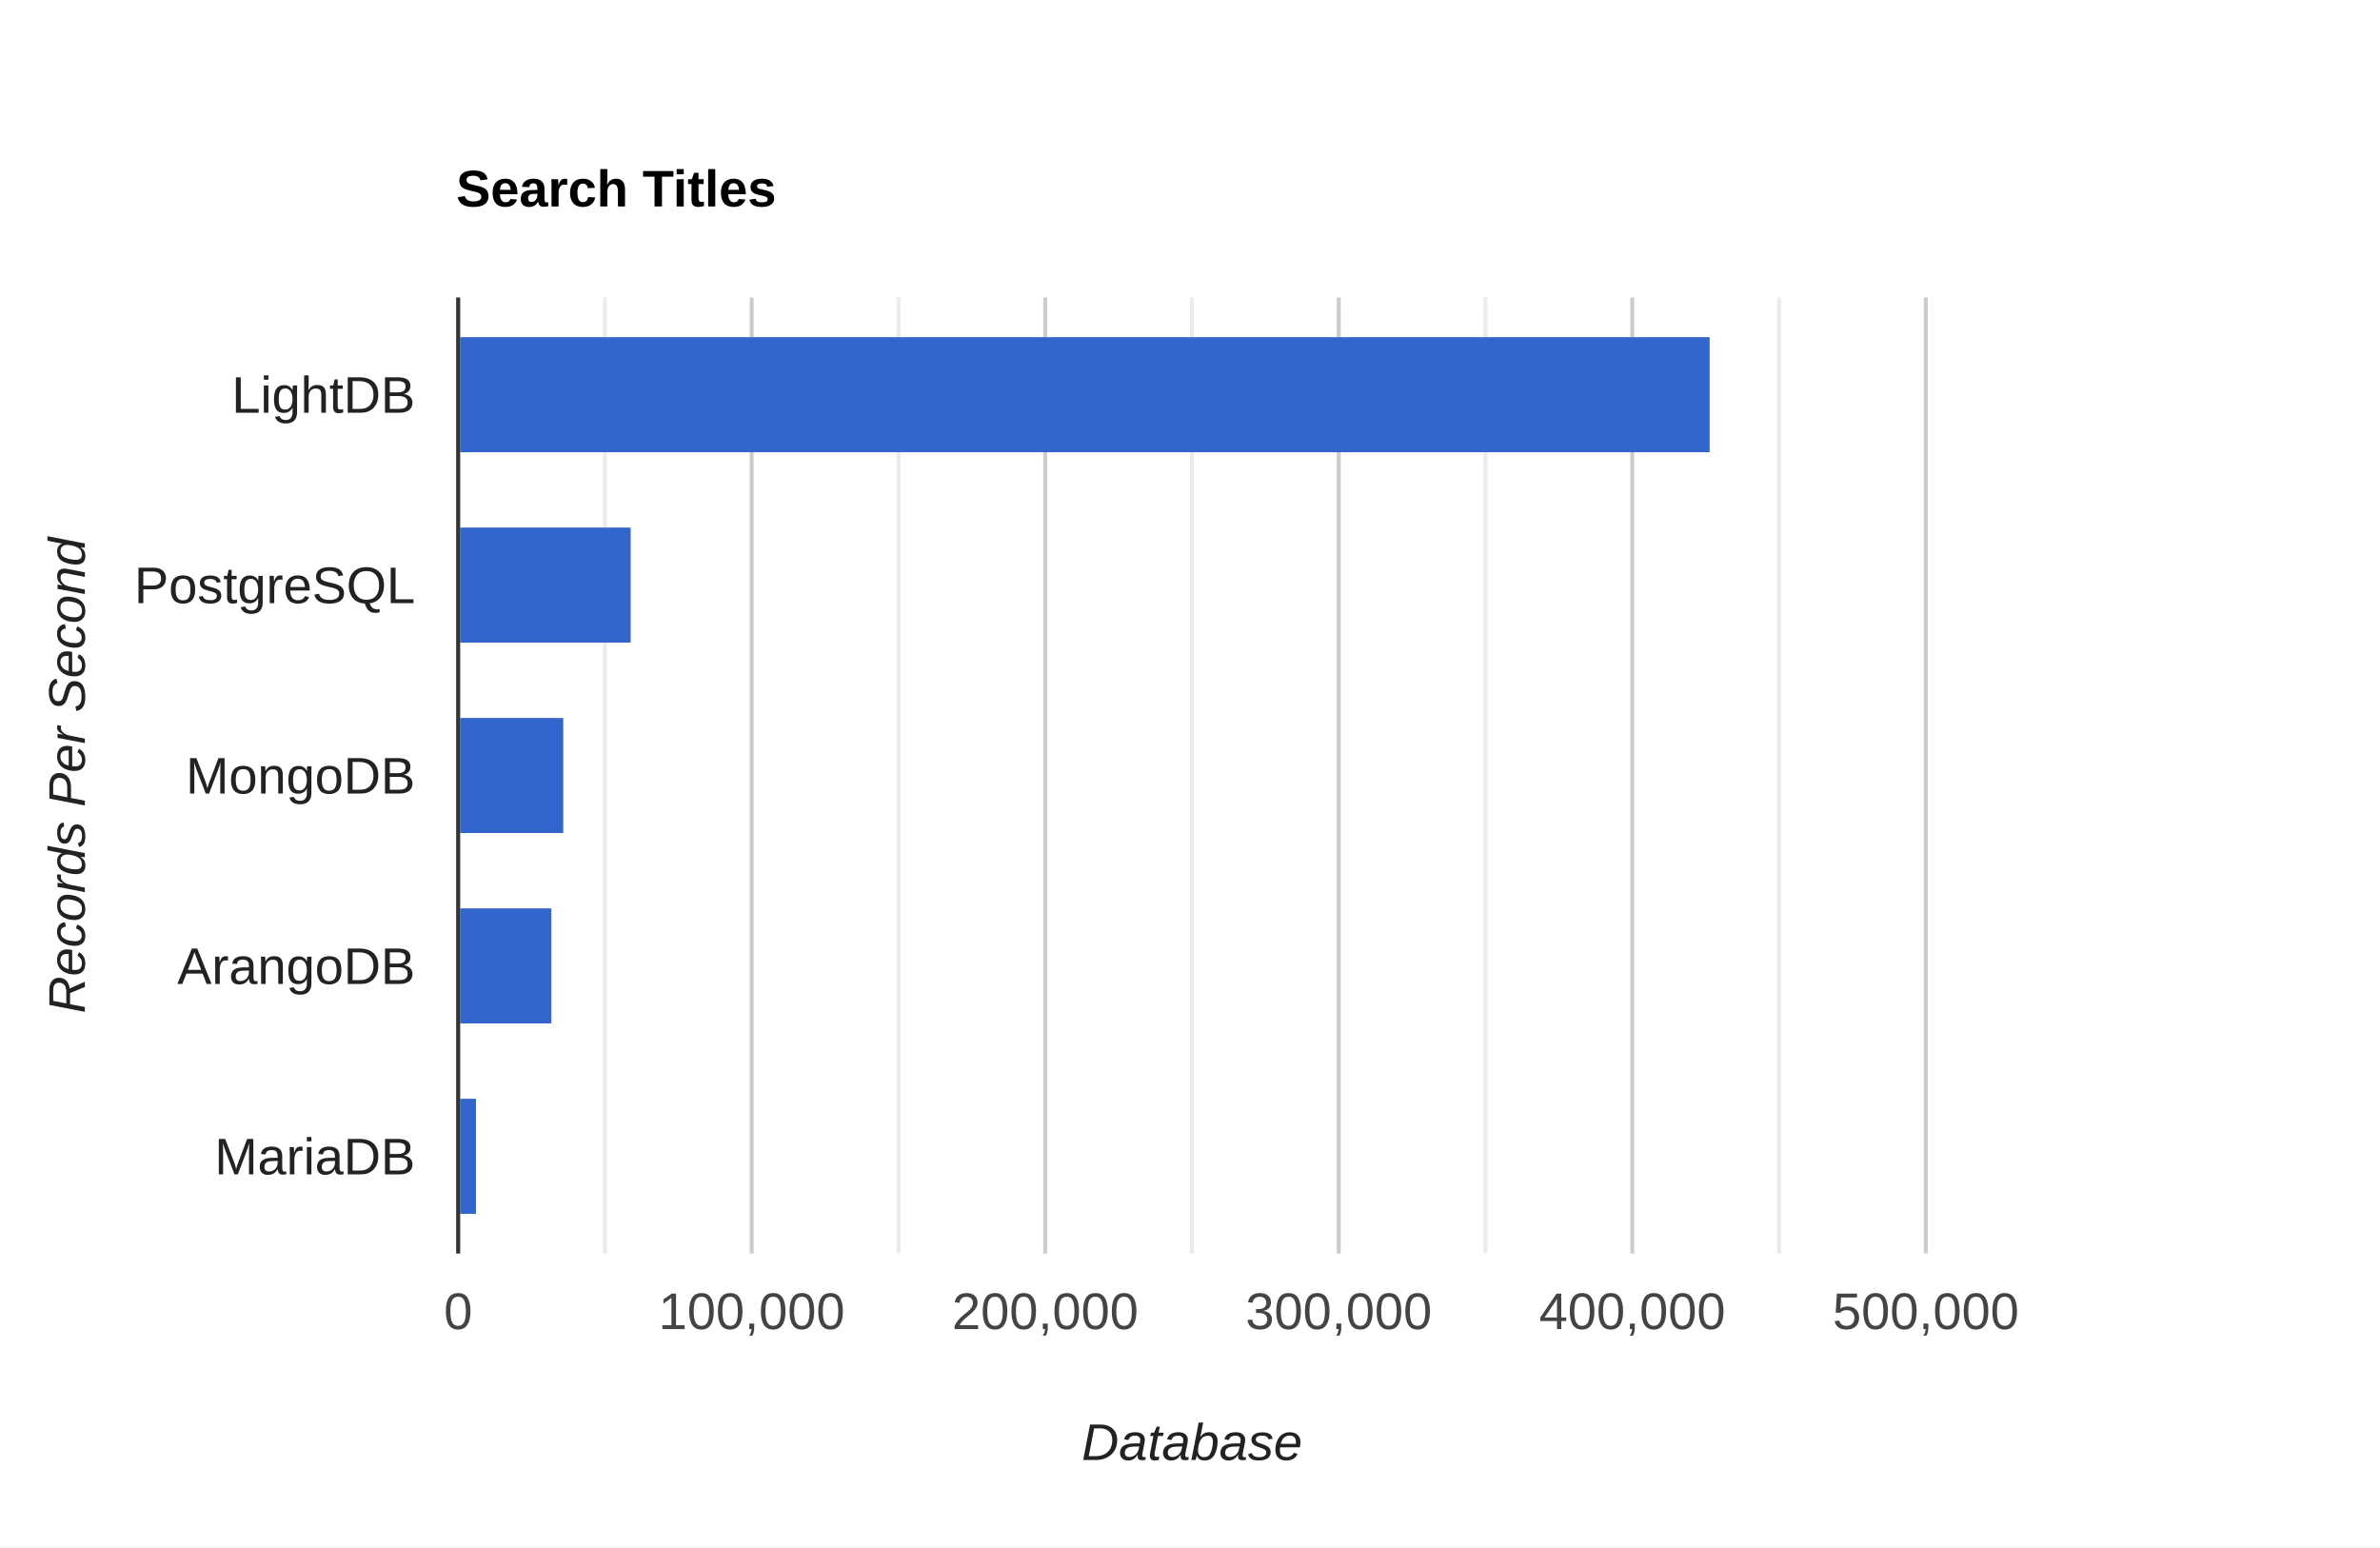
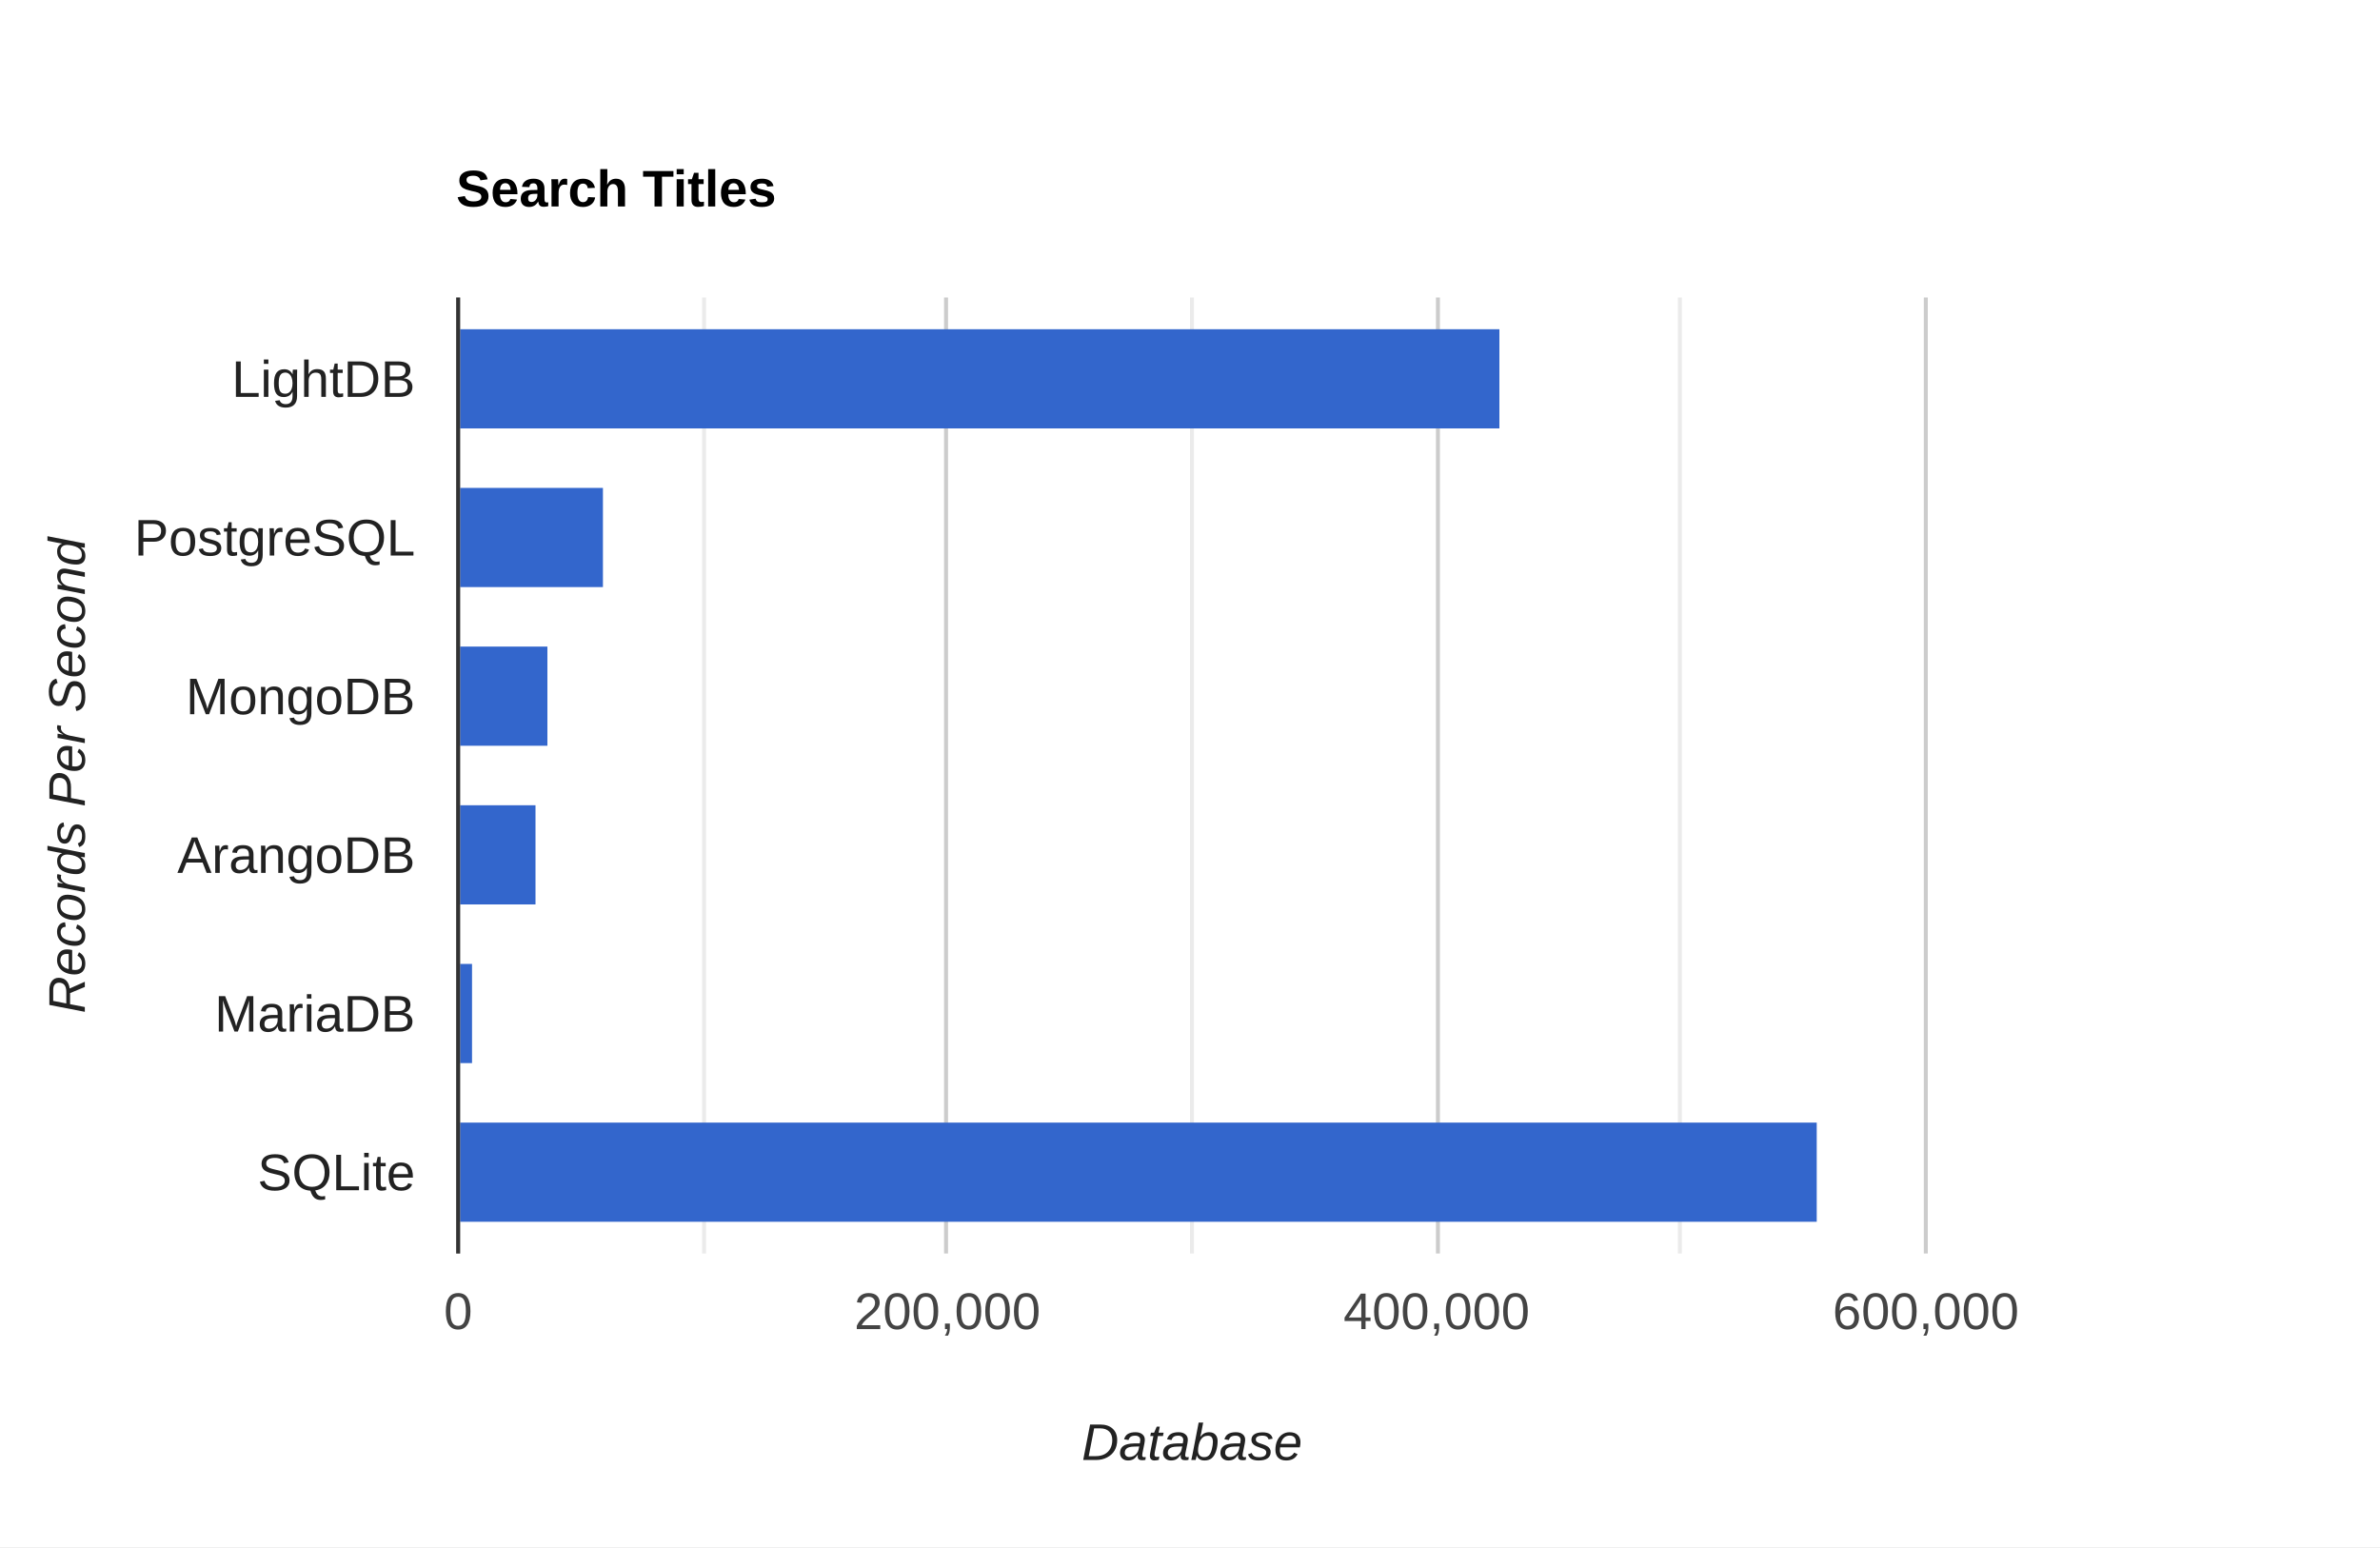
<svg xmlns="http://www.w3.org/2000/svg" width="600" height="390" aria-label="A chart." style="overflow: hidden;">
-   <defs id="_ABSTRACT_RENDERER_ID_160">
-     <clipPath id="_ABSTRACT_RENDERER_ID_161">
+   <defs id="_ABSTRACT_RENDERER_ID_215">
+     <clipPath id="_ABSTRACT_RENDERER_ID_216">
      <rect x="115" y="75" width="371" height="241" />
    </clipPath>
-     <filter id="_ABSTRACT_RENDERER_ID_162">
-       <feGaussianBlur in="SourceAlpha" stdDeviation="2" />
-       <feOffset dx="1" dy="1" />
-       <feComponentTransfer>
-         <feFuncA type="linear" slope="0.1" />
-       </feComponentTransfer>
-       <feMerge>
-         <feMergeNode />
-         <feMergeNode in="SourceGraphic" />
-       </feMerge>
-     </filter>
  </defs>
  <rect x="0" y="0" width="600" height="390" stroke="none" stroke-width="0" fill="#ffffff" />
  <g>
    <text text-anchor="start" x="115" y="52.05" font-family="Arial" font-size="13" font-weight="bold" stroke="none" stroke-width="0" fill="#000000">Search Titles</text>
    <rect x="115" y="41" width="371" height="13" stroke="none" stroke-width="0" fill-opacity="0" fill="#ffffff" />
  </g>
  <g>
    <rect x="115" y="75" width="371" height="241" stroke="none" stroke-width="0" fill-opacity="0" fill="#ffffff" />
-     <g clip-path="url(https://www.rapidtables.com/tools/bar-graph.html#_ABSTRACT_RENDERER_ID_161)">
+     <g clip-path="url(https://www.rapidtables.com/tools/bar-graph.html#_ABSTRACT_RENDERER_ID_216)">
      <g>
        <rect x="115" y="75" width="1" height="241" stroke="none" stroke-width="0" fill="#cccccc" />
-         <rect x="189" y="75" width="1" height="241" stroke="none" stroke-width="0" fill="#cccccc" />
-         <rect x="263" y="75" width="1" height="241" stroke="none" stroke-width="0" fill="#cccccc" />
-         <rect x="337" y="75" width="1" height="241" stroke="none" stroke-width="0" fill="#cccccc" />
-         <rect x="411" y="75" width="1" height="241" stroke="none" stroke-width="0" fill="#cccccc" />
+         <rect x="238" y="75" width="1" height="241" stroke="none" stroke-width="0" fill="#cccccc" />
+         <rect x="362" y="75" width="1" height="241" stroke="none" stroke-width="0" fill="#cccccc" />
        <rect x="485" y="75" width="1" height="241" stroke="none" stroke-width="0" fill="#cccccc" />
-         <rect x="152" y="75" width="1" height="241" stroke="none" stroke-width="0" fill="#ebebeb" />
-         <rect x="226" y="75" width="1" height="241" stroke="none" stroke-width="0" fill="#ebebeb" />
+         <rect x="177" y="75" width="1" height="241" stroke="none" stroke-width="0" fill="#ebebeb" />
        <rect x="300" y="75" width="1" height="241" stroke="none" stroke-width="0" fill="#ebebeb" />
-         <rect x="374" y="75" width="1" height="241" stroke="none" stroke-width="0" fill="#ebebeb" />
-         <rect x="448" y="75" width="1" height="241" stroke="none" stroke-width="0" fill="#ebebeb" />
+         <rect x="423" y="75" width="1" height="241" stroke="none" stroke-width="0" fill="#ebebeb" />
      </g>
      <g>
-         <rect x="116" y="85" width="315" height="29" stroke="none" stroke-width="0" fill="#3366cc" />
-         <rect x="116" y="133" width="43" height="29" stroke="none" stroke-width="0" fill="#3366cc" />
-         <rect x="116" y="181" width="26" height="29" stroke="none" stroke-width="0" fill="#3366cc" />
-         <rect x="116" y="229" width="23" height="29" stroke="none" stroke-width="0" fill="#3366cc" />
-         <rect x="116" y="277" width="4" height="29" stroke="none" stroke-width="0" fill="#3366cc" />
+         <rect x="116" y="83" width="262" height="25" stroke="none" stroke-width="0" fill="#3366cc" />
+         <rect x="116" y="123" width="36" height="25" stroke="none" stroke-width="0" fill="#3366cc" />
+         <rect x="116" y="163" width="22" height="25" stroke="none" stroke-width="0" fill="#3366cc" />
+         <rect x="116" y="203" width="19" height="25" stroke="none" stroke-width="0" fill="#3366cc" />
+         <rect x="116" y="243" width="3" height="25" stroke="none" stroke-width="0" fill="#3366cc" />
+         <rect x="116" y="283" width="342" height="25" stroke="none" stroke-width="0" fill="#3366cc" />
      </g>
      <g>
        <rect x="115" y="75" width="1" height="241" stroke="none" stroke-width="0" fill="#333333" />
      </g>
    </g>
    <g />
    <g>
      <g>
        <text text-anchor="middle" x="115.5" y="335.05" font-family="Arial" font-size="13" stroke="none" stroke-width="0" fill="#444444">0</text>
      </g>
      <g>
-         <text text-anchor="middle" x="189.5" y="335.05" font-family="Arial" font-size="13" stroke="none" stroke-width="0" fill="#444444">100,000</text>
+         <text text-anchor="middle" x="238.833" y="335.05" font-family="Arial" font-size="13" stroke="none" stroke-width="0" fill="#444444">200,000</text>
      </g>
      <g>
-         <text text-anchor="middle" x="263.5" y="335.05" font-family="Arial" font-size="13" stroke="none" stroke-width="0" fill="#444444">200,000</text>
+         <text text-anchor="middle" x="362.167" y="335.05" font-family="Arial" font-size="13" stroke="none" stroke-width="0" fill="#444444">400,000</text>
      </g>
      <g>
-         <text text-anchor="middle" x="337.5" y="335.05" font-family="Arial" font-size="13" stroke="none" stroke-width="0" fill="#444444">300,000</text>
+         <text text-anchor="middle" x="485.5" y="335.05" font-family="Arial" font-size="13" stroke="none" stroke-width="0" fill="#444444">600,000</text>
      </g>
      <g>
-         <text text-anchor="middle" x="411.5" y="335.05" font-family="Arial" font-size="13" stroke="none" stroke-width="0" fill="#444444">400,000</text>
+         <text text-anchor="end" x="104.667" y="100.05" font-family="Arial" font-size="13" stroke="none" stroke-width="0" fill="#222222">LightDB</text>
      </g>
      <g>
-         <text text-anchor="middle" x="485.5" y="335.05" font-family="Arial" font-size="13" stroke="none" stroke-width="0" fill="#444444">500,000</text>
+         <text text-anchor="end" x="104.667" y="140.05" font-family="Arial" font-size="13" stroke="none" stroke-width="0" fill="#222222">PostgreSQL</text>
      </g>
      <g>
-         <text text-anchor="end" x="104.667" y="104.05" font-family="Arial" font-size="13" stroke="none" stroke-width="0" fill="#222222">LightDB</text>
+         <text text-anchor="end" x="104.667" y="180.05" font-family="Arial" font-size="13" stroke="none" stroke-width="0" fill="#222222">MongoDB</text>
      </g>
      <g>
-         <text text-anchor="end" x="104.667" y="152.05" font-family="Arial" font-size="13" stroke="none" stroke-width="0" fill="#222222">PostgreSQL</text>
+         <text text-anchor="end" x="104.667" y="220.05" font-family="Arial" font-size="13" stroke="none" stroke-width="0" fill="#222222">ArangoDB</text>
      </g>
      <g>
-         <text text-anchor="end" x="104.667" y="200.05" font-family="Arial" font-size="13" stroke="none" stroke-width="0" fill="#222222">MongoDB</text>
+         <text text-anchor="end" x="104.667" y="260.05" font-family="Arial" font-size="13" stroke="none" stroke-width="0" fill="#222222">MariaDB</text>
      </g>
      <g>
-         <text text-anchor="end" x="104.667" y="248.05" font-family="Arial" font-size="13" stroke="none" stroke-width="0" fill="#222222">ArangoDB</text>
-       </g>
-       <g>
-         <text text-anchor="end" x="104.667" y="296.05" font-family="Arial" font-size="13" stroke="none" stroke-width="0" fill="#222222">MariaDB</text>
+         <text text-anchor="end" x="104.667" y="300.05" font-family="Arial" font-size="13" stroke="none" stroke-width="0" fill="#222222">SQLite</text>
      </g>
    </g>
  </g>
  <g>
    <g>
      <text text-anchor="middle" x="300.5" y="368.05" font-family="Arial" font-size="13" font-style="italic" stroke="none" stroke-width="0" fill="#222222">Database</text>
      <rect x="115" y="357" width="371" height="13" stroke="none" stroke-width="0" fill-opacity="0" fill="#ffffff" />
    </g>
    <g>
      <text text-anchor="middle" x="21.383" y="195.5" font-family="Arial" font-size="13" font-style="italic" transform="rotate(-90 21.38333 195.5)" stroke="none" stroke-width="0" fill="#222222">Records Per Second</text>
      <path d="M10.333,316L10.333,75L23.333,75L23.333,316Z" stroke="none" stroke-width="0" fill-opacity="0" fill="#ffffff" />
    </g>
  </g>
  <g />
</svg>
